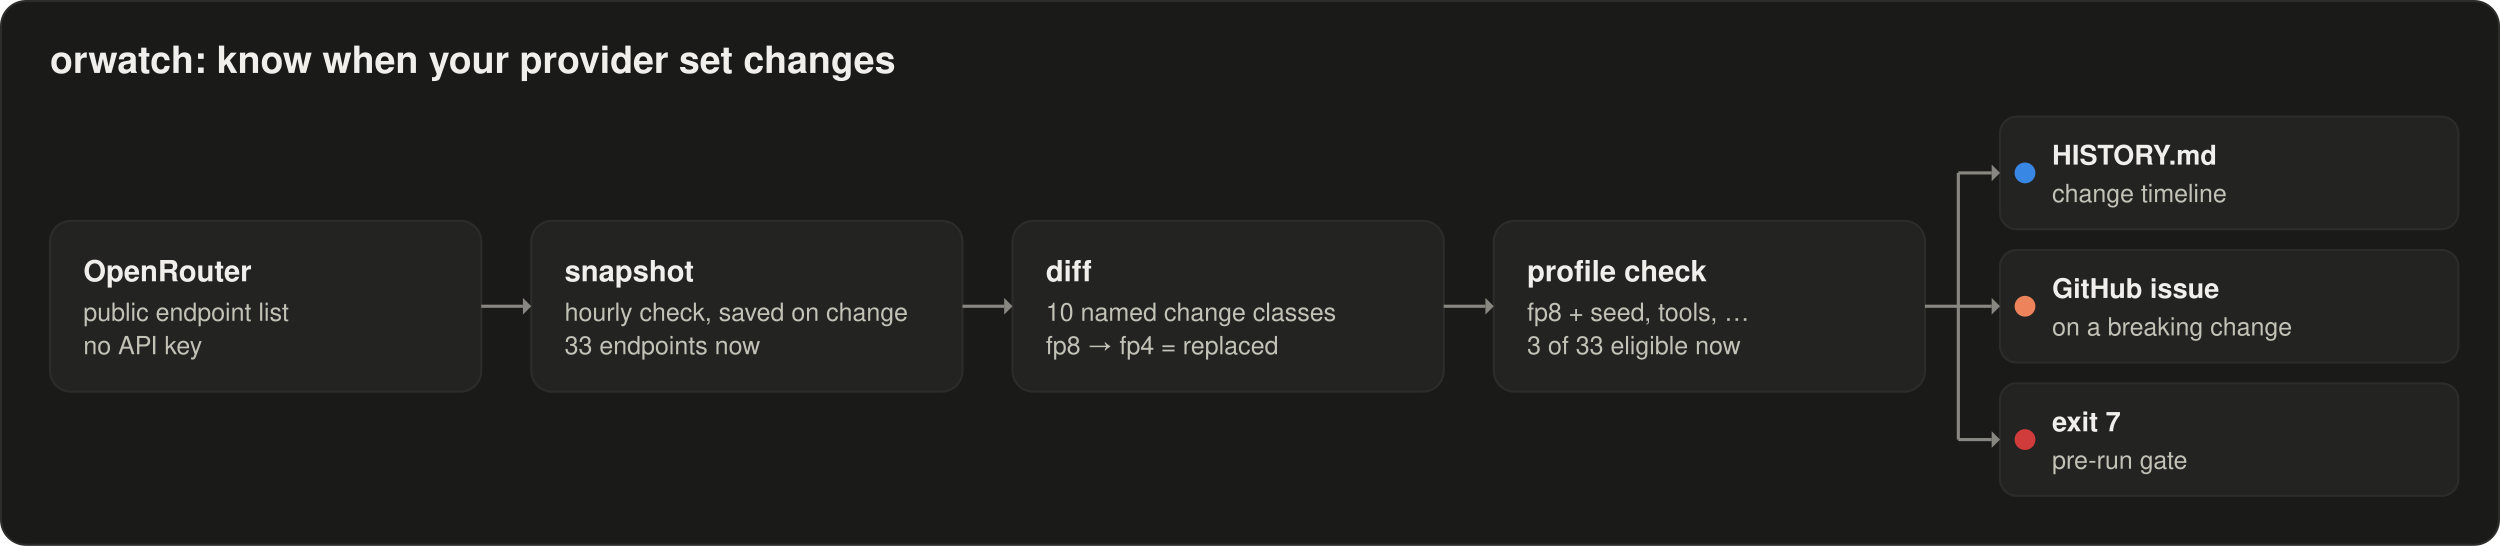
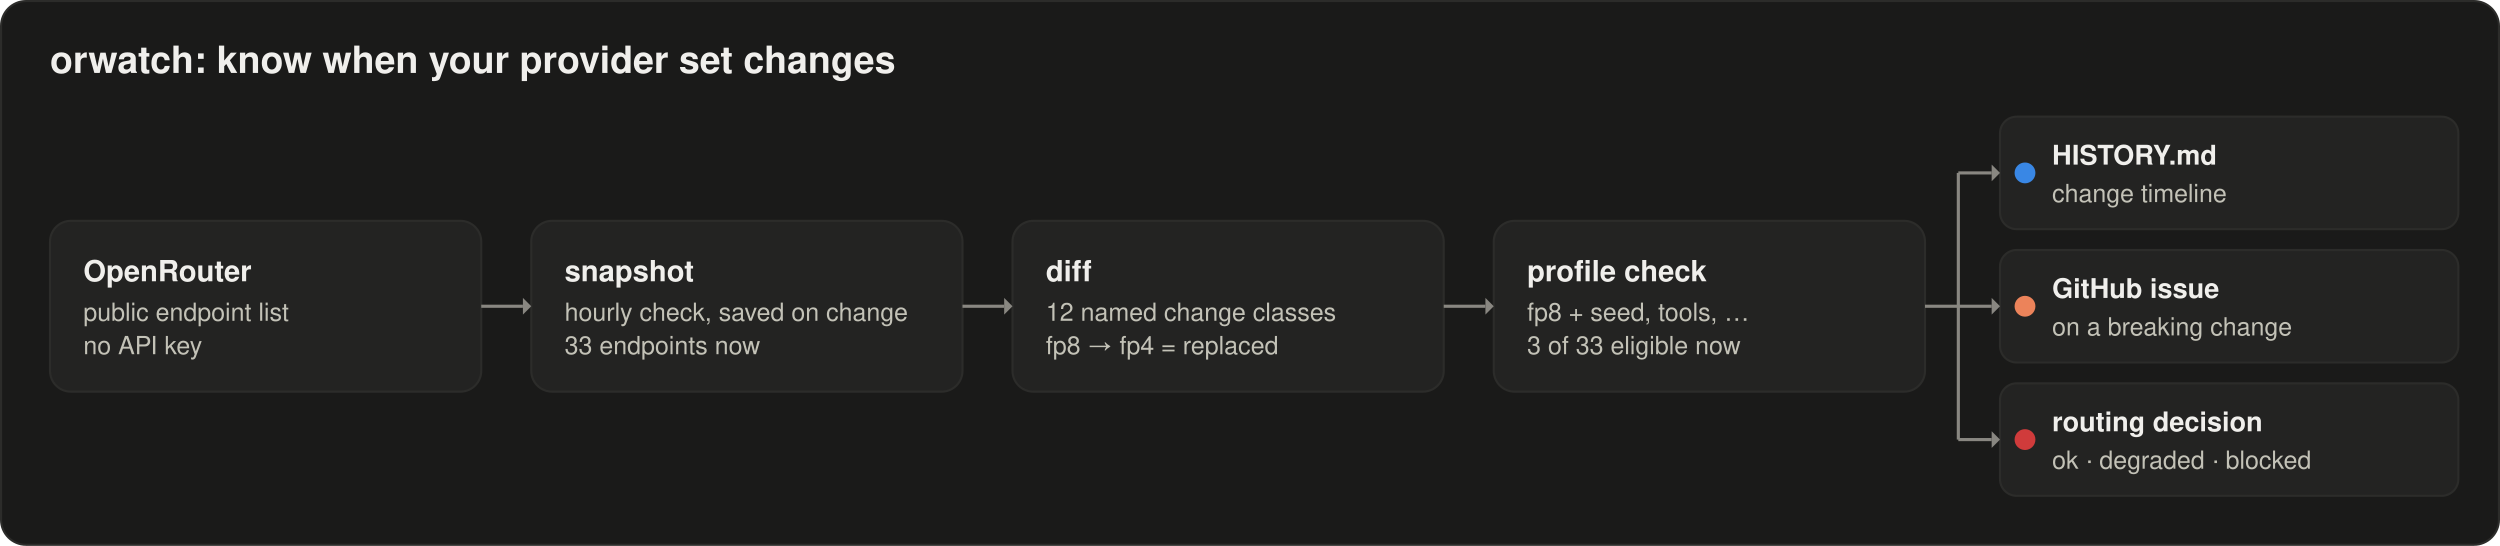
<svg xmlns="http://www.w3.org/2000/svg" width="1200" height="262" viewBox="0 0 1200 262" role="img" aria-labelledby="title desc">
  <rect x="0.5" y="0.5" width="1199" height="261" rx="12" fill="#1a1a19" stroke="#2c2c2a" />
  <text x="24" y="35" fill="#f0efec" font-family="system-ui, -apple-system, 'Segoe UI', Helvetica, Arial, sans-serif" font-size="18px" font-weight="600" text-anchor="start">orwatch: know when your provider set changes</text>
  <rect x="24" y="106" width="207" height="82" rx="10" fill="#232322" stroke="#2c2c2a" stroke-width="1" />
  <text x="40" y="135" fill="#f0efec" font-family="system-ui, -apple-system, 'Segoe UI', Helvetica, Arial, sans-serif" font-size="14px" font-weight="600" text-anchor="start">OpenRouter</text>
  <text x="40" y="154" fill="#c3c2b7" font-family="system-ui, -apple-system, 'Segoe UI', Helvetica, Arial, sans-serif" font-size="12px" font-weight="400" text-anchor="start">public endpoint list</text>
  <text x="40" y="170" fill="#c3c2b7" font-family="system-ui, -apple-system, 'Segoe UI', Helvetica, Arial, sans-serif" font-size="12px" font-weight="400" text-anchor="start">no API key</text>
  <rect x="255" y="106" width="207" height="82" rx="10" fill="#232322" stroke="#2c2c2a" stroke-width="1" />
  <text x="271" y="135" fill="#f0efec" font-family="system-ui, -apple-system, 'Segoe UI', Helvetica, Arial, sans-serif" font-size="14px" font-weight="600" text-anchor="start">snapshot</text>
  <text x="271" y="154" fill="#c3c2b7" font-family="system-ui, -apple-system, 'Segoe UI', Helvetica, Arial, sans-serif" font-size="12px" font-weight="400" text-anchor="start">hourly check, saved on change</text>
  <text x="271" y="170" fill="#c3c2b7" font-family="system-ui, -apple-system, 'Segoe UI', Helvetica, Arial, sans-serif" font-size="12px" font-weight="400" text-anchor="start">33 endpoints now</text>
  <rect x="486" y="106" width="207" height="82" rx="10" fill="#232322" stroke="#2c2c2a" stroke-width="1" />
  <text x="502" y="135" fill="#f0efec" font-family="system-ui, -apple-system, 'Segoe UI', Helvetica, Arial, sans-serif" font-size="14px" font-weight="600" text-anchor="start">diff</text>
-   <text x="502" y="154" fill="#c3c2b7" font-family="system-ui, -apple-system, 'Segoe UI', Helvetica, Arial, sans-serif" font-size="12px" font-weight="400" text-anchor="start">10 named change classes</text>
+   <text x="502" y="154" fill="#c3c2b7" font-family="system-ui, -apple-system, 'Segoe UI', Helvetica, Arial, sans-serif" font-size="12px" font-weight="400" text-anchor="start">12 named change classes</text>
  <text x="502" y="170" fill="#c3c2b7" font-family="system-ui, -apple-system, 'Segoe UI', Helvetica, Arial, sans-serif" font-size="12px" font-weight="400" text-anchor="start">fp8 → fp4 = replaced</text>
  <rect x="717" y="106" width="207" height="82" rx="10" fill="#232322" stroke="#2c2c2a" stroke-width="1" />
  <text x="733" y="135" fill="#f0efec" font-family="system-ui, -apple-system, 'Segoe UI', Helvetica, Arial, sans-serif" font-size="14px" font-weight="600" text-anchor="start">profile check</text>
  <text x="733" y="154" fill="#c3c2b7" font-family="system-ui, -apple-system, 'Segoe UI', Helvetica, Arial, sans-serif" font-size="12px" font-weight="400" text-anchor="start">fp8 + seed, tools, …</text>
  <text x="733" y="170" fill="#c3c2b7" font-family="system-ui, -apple-system, 'Segoe UI', Helvetica, Arial, sans-serif" font-size="12px" font-weight="400" text-anchor="start">3 of 33 eligible now</text>
  <line x1="231" y1="147" x2="251" y2="147" stroke="#898781" stroke-width="1.5" />
  <path d="M 251 143 L 255 147 L 251 151 Z" fill="#898781" />
  <line x1="462" y1="147" x2="482" y2="147" stroke="#898781" stroke-width="1.5" />
  <path d="M 482 143 L 486 147 L 482 151 Z" fill="#898781" />
  <line x1="693" y1="147" x2="713" y2="147" stroke="#898781" stroke-width="1.5" />
  <path d="M 713 143 L 717 147 L 713 151 Z" fill="#898781" />
  <path d="M 924 147 H 940 M 940 83 V 211" fill="none" stroke="#898781" stroke-width="1.5" />
  <rect x="960" y="56" width="220" height="54" rx="8" fill="#232322" stroke="#2c2c2a" stroke-width="1" />
  <line x1="940" y1="83" x2="956" y2="83" stroke="#898781" stroke-width="1.5" />
  <path d="M 956 79 L 960 83 L 956 87 Z" fill="#898781" />
  <circle cx="972" cy="83" r="5" fill="#3987e5" />
  <text x="985" y="79" fill="#f0efec" font-family="system-ui, -apple-system, 'Segoe UI', Helvetica, Arial, sans-serif" font-size="13px" font-weight="600" text-anchor="start">HISTORY.md</text>
  <text x="985" y="97" fill="#c3c2b7" font-family="system-ui, -apple-system, 'Segoe UI', Helvetica, Arial, sans-serif" font-size="12px" font-weight="400" text-anchor="start">change timeline</text>
  <rect x="960" y="120" width="220" height="54" rx="8" fill="#232322" stroke="#2c2c2a" stroke-width="1" />
  <line x1="940" y1="147" x2="956" y2="147" stroke="#898781" stroke-width="1.5" />
  <path d="M 956 143 L 960 147 L 956 151 Z" fill="#898781" />
  <circle cx="972" cy="147" r="5" fill="#ec835a" />
  <text x="985" y="143" fill="#f0efec" font-family="system-ui, -apple-system, 'Segoe UI', Helvetica, Arial, sans-serif" font-size="13px" font-weight="600" text-anchor="start">GitHub issue</text>
  <text x="985" y="161" fill="#c3c2b7" font-family="system-ui, -apple-system, 'Segoe UI', Helvetica, Arial, sans-serif" font-size="12px" font-weight="400" text-anchor="start">on a breaking change</text>
  <rect x="960" y="184" width="220" height="54" rx="8" fill="#232322" stroke="#2c2c2a" stroke-width="1" />
  <line x1="940" y1="211" x2="956" y2="211" stroke="#898781" stroke-width="1.5" />
  <path d="M 956 207 L 960 211 L 956 215 Z" fill="#898781" />
  <circle cx="972" cy="211" r="5" fill="#d03b3b" />
-   <text x="985" y="207" fill="#f0efec" font-family="system-ui, -apple-system, 'Segoe UI', Helvetica, Arial, sans-serif" font-size="13px" font-weight="600" text-anchor="start">exit 7</text>
-   <text x="985" y="225" fill="#c3c2b7" font-family="system-ui, -apple-system, 'Segoe UI', Helvetica, Arial, sans-serif" font-size="12px" font-weight="400" text-anchor="start">pre-run gate</text>
+   <text x="985" y="207" fill="#f0efec" font-family="system-ui, -apple-system, 'Segoe UI', Helvetica, Arial, sans-serif" font-size="13px" font-weight="600" text-anchor="start">routing decision</text>
+   <text x="985" y="225" fill="#c3c2b7" font-family="system-ui, -apple-system, 'Segoe UI', Helvetica, Arial, sans-serif" font-size="12px" font-weight="400" text-anchor="start">ok · degraded · blocked</text>
</svg>
